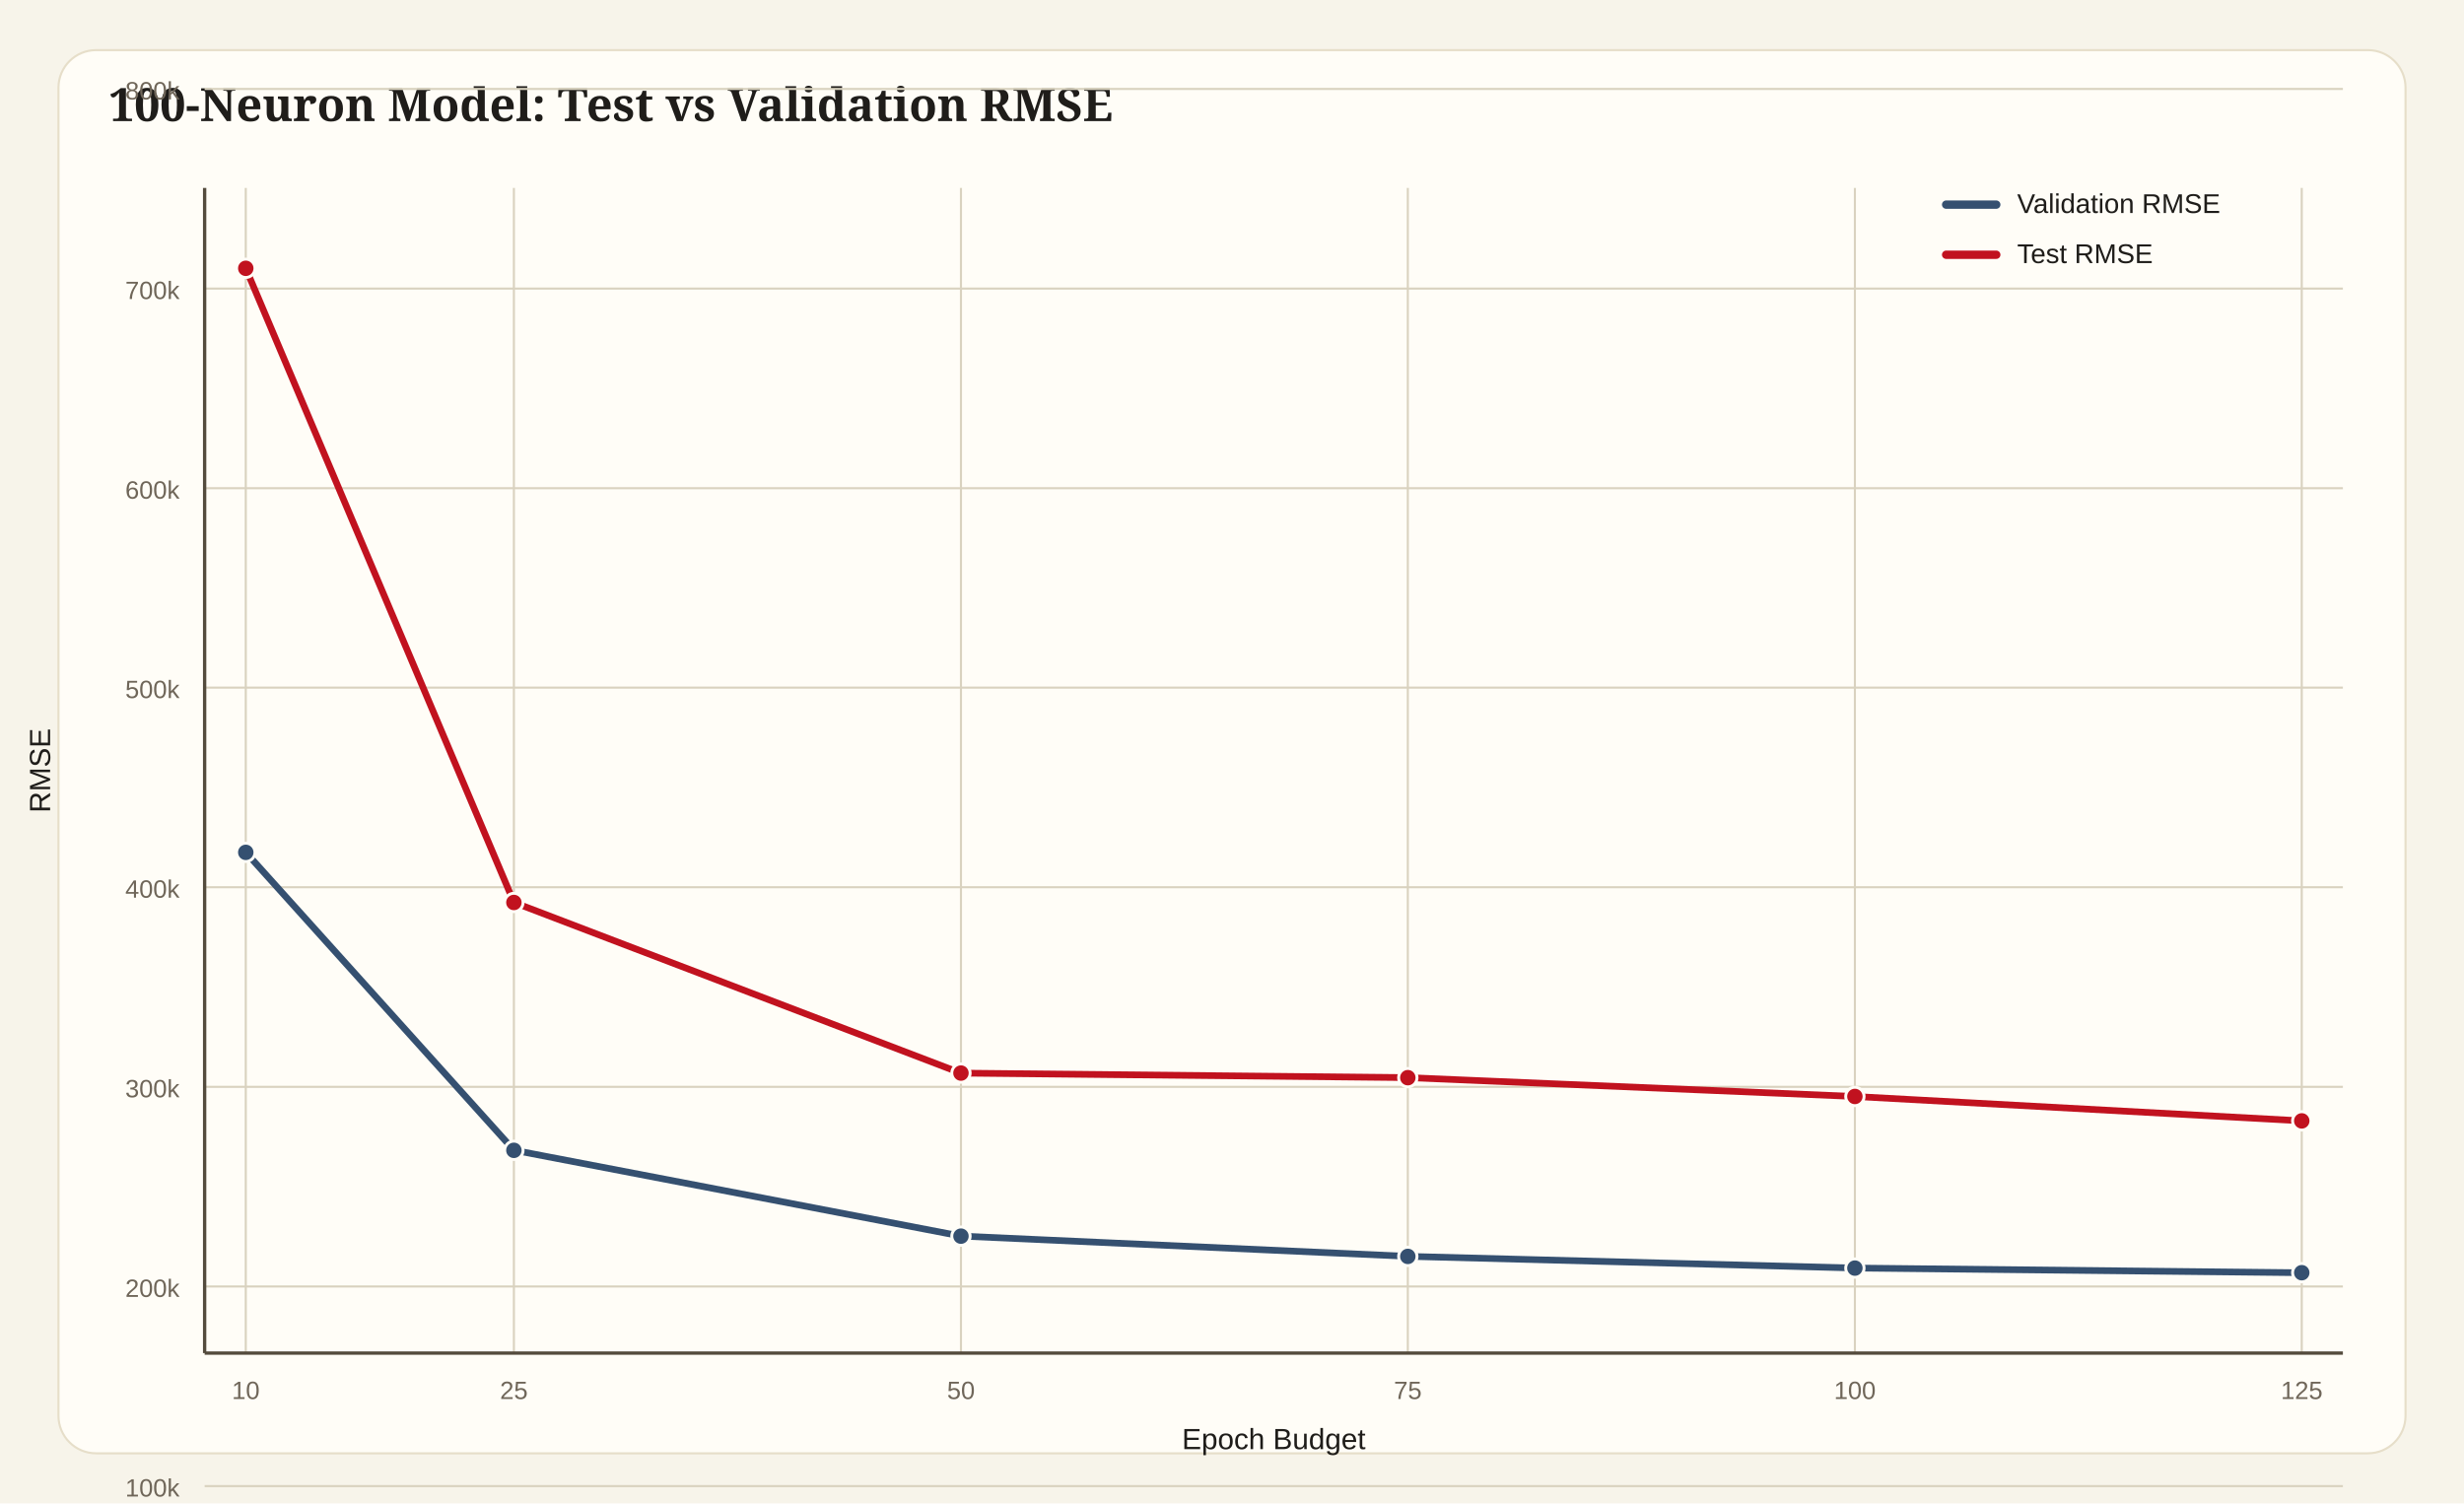
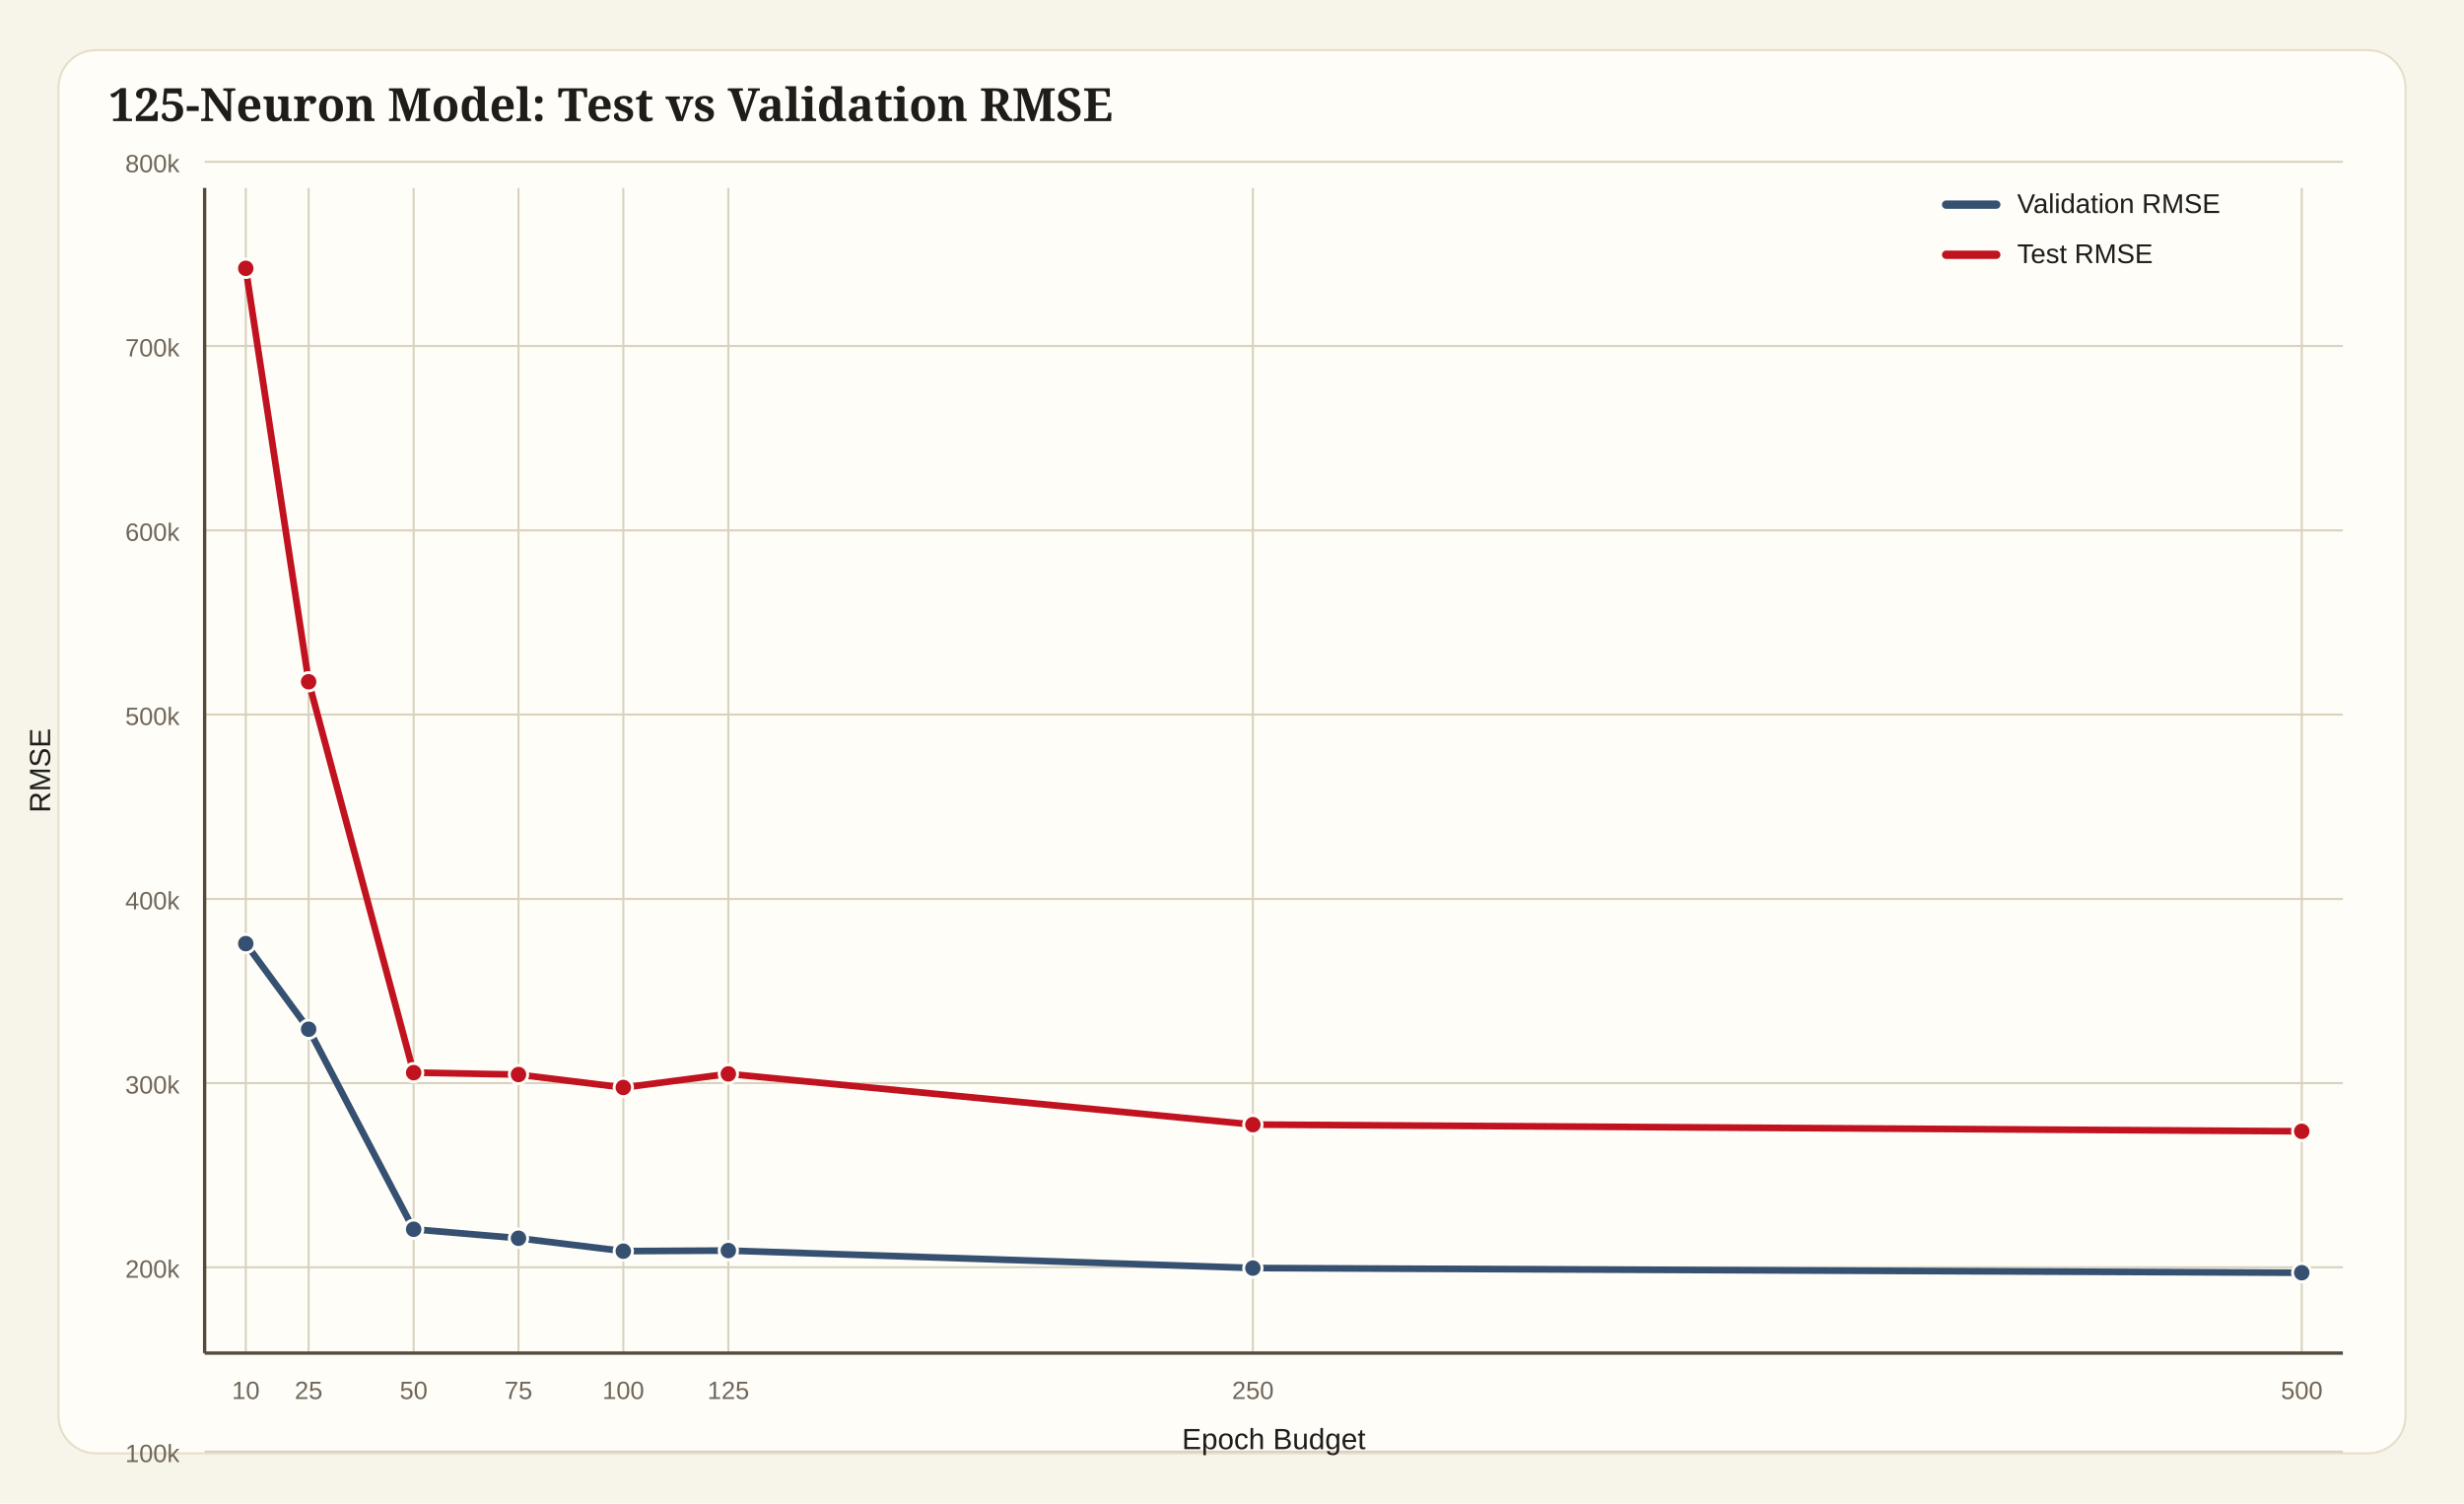
- <svg xmlns="http://www.w3.org/2000/svg" width="1180" height="720" viewBox="0 0 1180 720" role="img" aria-label="100-Neuron Model: Test vs Validation RMSE">
+ <svg xmlns="http://www.w3.org/2000/svg" width="1180" height="720" viewBox="0 0 1180 720" role="img" aria-label="125-Neuron Model: Test vs Validation RMSE">
  <rect width="1180" height="720" fill="#f7f4ea" />
  <rect x="28.0" y="24.0" width="1124.0" height="672.0" rx="18" fill="#fffdf7" stroke="#e6dec9" />
-   <text x="52.0" y="58.0" fill="#1f1d1a" font-size="22" font-weight="700" font-family="Georgia, serif">100-Neuron Model: Test vs Validation RMSE</text>
-   <line x1="98.0" y1="711.7" x2="1122.0" y2="711.7" stroke="#d9d2bf" stroke-width="1" />
-   <text x="86.0" y="716.7" text-anchor="end" fill="#6f6659" font-size="12" font-family="Trebuchet MS, Arial, sans-serif">100k</text>
-   <line x1="98.0" y1="616.1" x2="1122.0" y2="616.1" stroke="#d9d2bf" stroke-width="1" />
-   <text x="86.0" y="621.1" text-anchor="end" fill="#6f6659" font-size="12" font-family="Trebuchet MS, Arial, sans-serif">200k</text>
-   <line x1="98.0" y1="520.5" x2="1122.0" y2="520.5" stroke="#d9d2bf" stroke-width="1" />
-   <text x="86.0" y="525.5" text-anchor="end" fill="#6f6659" font-size="12" font-family="Trebuchet MS, Arial, sans-serif">300k</text>
-   <line x1="98.0" y1="424.9" x2="1122.0" y2="424.9" stroke="#d9d2bf" stroke-width="1" />
-   <text x="86.0" y="429.9" text-anchor="end" fill="#6f6659" font-size="12" font-family="Trebuchet MS, Arial, sans-serif">400k</text>
-   <line x1="98.0" y1="329.3" x2="1122.0" y2="329.3" stroke="#d9d2bf" stroke-width="1" />
-   <text x="86.0" y="334.3" text-anchor="end" fill="#6f6659" font-size="12" font-family="Trebuchet MS, Arial, sans-serif">500k</text>
-   <line x1="98.0" y1="233.8" x2="1122.0" y2="233.8" stroke="#d9d2bf" stroke-width="1" />
-   <text x="86.0" y="238.8" text-anchor="end" fill="#6f6659" font-size="12" font-family="Trebuchet MS, Arial, sans-serif">600k</text>
-   <line x1="98.0" y1="138.2" x2="1122.0" y2="138.2" stroke="#d9d2bf" stroke-width="1" />
-   <text x="86.0" y="143.2" text-anchor="end" fill="#6f6659" font-size="12" font-family="Trebuchet MS, Arial, sans-serif">700k</text>
-   <line x1="98.0" y1="42.6" x2="1122.0" y2="42.6" stroke="#d9d2bf" stroke-width="1" />
-   <text x="86.0" y="47.6" text-anchor="end" fill="#6f6659" font-size="12" font-family="Trebuchet MS, Arial, sans-serif">800k</text>
+   <text x="52.0" y="58.0" fill="#1f1d1a" font-size="22" font-weight="700" font-family="Georgia, serif">125-Neuron Model: Test vs Validation RMSE</text>
+   <line x1="98.0" y1="695.2" x2="1122.0" y2="695.2" stroke="#d9d2bf" stroke-width="1" />
+   <text x="86.0" y="700.2" text-anchor="end" fill="#6f6659" font-size="12" font-family="Trebuchet MS, Arial, sans-serif">100k</text>
+   <line x1="98.0" y1="606.9" x2="1122.0" y2="606.9" stroke="#d9d2bf" stroke-width="1" />
+   <text x="86.0" y="611.9" text-anchor="end" fill="#6f6659" font-size="12" font-family="Trebuchet MS, Arial, sans-serif">200k</text>
+   <line x1="98.0" y1="518.7" x2="1122.0" y2="518.7" stroke="#d9d2bf" stroke-width="1" />
+   <text x="86.0" y="523.7" text-anchor="end" fill="#6f6659" font-size="12" font-family="Trebuchet MS, Arial, sans-serif">300k</text>
+   <line x1="98.0" y1="430.5" x2="1122.0" y2="430.5" stroke="#d9d2bf" stroke-width="1" />
+   <text x="86.0" y="435.5" text-anchor="end" fill="#6f6659" font-size="12" font-family="Trebuchet MS, Arial, sans-serif">400k</text>
+   <line x1="98.0" y1="342.2" x2="1122.0" y2="342.2" stroke="#d9d2bf" stroke-width="1" />
+   <text x="86.0" y="347.2" text-anchor="end" fill="#6f6659" font-size="12" font-family="Trebuchet MS, Arial, sans-serif">500k</text>
+   <line x1="98.0" y1="254.0" x2="1122.0" y2="254.0" stroke="#d9d2bf" stroke-width="1" />
+   <text x="86.0" y="259.0" text-anchor="end" fill="#6f6659" font-size="12" font-family="Trebuchet MS, Arial, sans-serif">600k</text>
+   <line x1="98.0" y1="165.7" x2="1122.0" y2="165.7" stroke="#d9d2bf" stroke-width="1" />
+   <text x="86.0" y="170.7" text-anchor="end" fill="#6f6659" font-size="12" font-family="Trebuchet MS, Arial, sans-serif">700k</text>
+   <line x1="98.0" y1="77.5" x2="1122.0" y2="77.5" stroke="#d9d2bf" stroke-width="1" />
+   <text x="86.0" y="82.5" text-anchor="end" fill="#6f6659" font-size="12" font-family="Trebuchet MS, Arial, sans-serif">800k</text>
  <line x1="117.7" y1="90.0" x2="117.7" y2="648.0" stroke="#d9d2bf" stroke-width="1" />
  <text x="117.7" y="670.0" text-anchor="middle" fill="#6f6659" font-size="12" font-family="Trebuchet MS, Arial, sans-serif">10</text>
-   <line x1="246.1" y1="90.0" x2="246.1" y2="648.0" stroke="#d9d2bf" stroke-width="1" />
-   <text x="246.1" y="670.0" text-anchor="middle" fill="#6f6659" font-size="12" font-family="Trebuchet MS, Arial, sans-serif">25</text>
-   <line x1="460.2" y1="90.0" x2="460.2" y2="648.0" stroke="#d9d2bf" stroke-width="1" />
-   <text x="460.2" y="670.0" text-anchor="middle" fill="#6f6659" font-size="12" font-family="Trebuchet MS, Arial, sans-serif">50</text>
-   <line x1="674.2" y1="90.0" x2="674.2" y2="648.0" stroke="#d9d2bf" stroke-width="1" />
-   <text x="674.2" y="670.0" text-anchor="middle" fill="#6f6659" font-size="12" font-family="Trebuchet MS, Arial, sans-serif">75</text>
-   <line x1="888.3" y1="90.0" x2="888.3" y2="648.0" stroke="#d9d2bf" stroke-width="1" />
-   <text x="888.3" y="670.0" text-anchor="middle" fill="#6f6659" font-size="12" font-family="Trebuchet MS, Arial, sans-serif">100</text>
+   <line x1="147.8" y1="90.0" x2="147.8" y2="648.0" stroke="#d9d2bf" stroke-width="1" />
+   <text x="147.8" y="670.0" text-anchor="middle" fill="#6f6659" font-size="12" font-family="Trebuchet MS, Arial, sans-serif">25</text>
+   <line x1="198.1" y1="90.0" x2="198.1" y2="648.0" stroke="#d9d2bf" stroke-width="1" />
+   <text x="198.1" y="670.0" text-anchor="middle" fill="#6f6659" font-size="12" font-family="Trebuchet MS, Arial, sans-serif">50</text>
+   <line x1="248.3" y1="90.0" x2="248.3" y2="648.0" stroke="#d9d2bf" stroke-width="1" />
+   <text x="248.3" y="670.0" text-anchor="middle" fill="#6f6659" font-size="12" font-family="Trebuchet MS, Arial, sans-serif">75</text>
+   <line x1="298.5" y1="90.0" x2="298.5" y2="648.0" stroke="#d9d2bf" stroke-width="1" />
+   <text x="298.5" y="670.0" text-anchor="middle" fill="#6f6659" font-size="12" font-family="Trebuchet MS, Arial, sans-serif">100</text>
+   <line x1="348.8" y1="90.0" x2="348.8" y2="648.0" stroke="#d9d2bf" stroke-width="1" />
+   <text x="348.8" y="670.0" text-anchor="middle" fill="#6f6659" font-size="12" font-family="Trebuchet MS, Arial, sans-serif">125</text>
+   <line x1="600.0" y1="90.0" x2="600.0" y2="648.0" stroke="#d9d2bf" stroke-width="1" />
+   <text x="600.0" y="670.0" text-anchor="middle" fill="#6f6659" font-size="12" font-family="Trebuchet MS, Arial, sans-serif">250</text>
  <line x1="1102.3" y1="90.0" x2="1102.3" y2="648.0" stroke="#d9d2bf" stroke-width="1" />
-   <text x="1102.3" y="670.0" text-anchor="middle" fill="#6f6659" font-size="12" font-family="Trebuchet MS, Arial, sans-serif">125</text>
+   <text x="1102.3" y="670.0" text-anchor="middle" fill="#6f6659" font-size="12" font-family="Trebuchet MS, Arial, sans-serif">500</text>
  <line x1="98.0" y1="648.0" x2="1122.0" y2="648.0" stroke="#544b3d" stroke-width="1.6" />
  <line x1="98.0" y1="90.0" x2="98.0" y2="648.0" stroke="#544b3d" stroke-width="1.6" />
-   <path d="M 117.69 408.16 L 246.12 550.85 L 460.17 591.96 L 674.21 601.67 L 888.26 607.27 L 1102.31 609.52" fill="none" stroke="#355070" stroke-width="3.2" stroke-linecap="round" stroke-linejoin="round" />
-   <circle cx="117.7" cy="408.2" r="4.4" fill="#355070" stroke="#fffdf7" stroke-width="1.4" />
-   <circle cx="246.1" cy="550.9" r="4.4" fill="#355070" stroke="#fffdf7" stroke-width="1.4" />
-   <circle cx="460.2" cy="592.0" r="4.4" fill="#355070" stroke="#fffdf7" stroke-width="1.4" />
-   <circle cx="674.2" cy="601.7" r="4.4" fill="#355070" stroke="#fffdf7" stroke-width="1.4" />
-   <circle cx="888.3" cy="607.3" r="4.4" fill="#355070" stroke="#fffdf7" stroke-width="1.4" />
+   <path d="M 117.69 451.88 L 147.83 492.89 L 198.07 588.71 L 248.30 592.98 L 298.54 599.16 L 348.78 598.90 L 599.95 607.26 L 1102.31 609.52" fill="none" stroke="#355070" stroke-width="3.2" stroke-linecap="round" stroke-linejoin="round" />
+   <circle cx="117.7" cy="451.9" r="4.4" fill="#355070" stroke="#fffdf7" stroke-width="1.4" />
+   <circle cx="147.8" cy="492.9" r="4.4" fill="#355070" stroke="#fffdf7" stroke-width="1.4" />
+   <circle cx="198.1" cy="588.7" r="4.4" fill="#355070" stroke="#fffdf7" stroke-width="1.4" />
+   <circle cx="248.3" cy="593.0" r="4.4" fill="#355070" stroke="#fffdf7" stroke-width="1.4" />
+   <circle cx="298.5" cy="599.2" r="4.4" fill="#355070" stroke="#fffdf7" stroke-width="1.4" />
+   <circle cx="348.8" cy="598.9" r="4.4" fill="#355070" stroke="#fffdf7" stroke-width="1.4" />
+   <circle cx="600.0" cy="607.3" r="4.4" fill="#355070" stroke="#fffdf7" stroke-width="1.4" />
  <circle cx="1102.3" cy="609.5" r="4.4" fill="#355070" stroke="#fffdf7" stroke-width="1.4" />
-   <path d="M 117.69 128.48 L 246.12 432.17 L 460.17 513.92 L 674.21 516.08 L 888.26 525.11 L 1102.31 536.78" fill="none" stroke="#c1121f" stroke-width="3.2" stroke-linecap="round" stroke-linejoin="round" />
+   <path d="M 117.69 128.48 L 147.83 326.52 L 198.07 513.66 L 248.30 514.63 L 298.54 520.82 L 348.78 514.29 L 599.95 538.56 L 1102.31 541.78" fill="none" stroke="#c1121f" stroke-width="3.2" stroke-linecap="round" stroke-linejoin="round" />
  <circle cx="117.7" cy="128.5" r="4.4" fill="#c1121f" stroke="#fffdf7" stroke-width="1.4" />
-   <circle cx="246.1" cy="432.2" r="4.4" fill="#c1121f" stroke="#fffdf7" stroke-width="1.4" />
-   <circle cx="460.2" cy="513.9" r="4.4" fill="#c1121f" stroke="#fffdf7" stroke-width="1.4" />
-   <circle cx="674.2" cy="516.1" r="4.4" fill="#c1121f" stroke="#fffdf7" stroke-width="1.4" />
-   <circle cx="888.3" cy="525.1" r="4.4" fill="#c1121f" stroke="#fffdf7" stroke-width="1.4" />
-   <circle cx="1102.3" cy="536.8" r="4.4" fill="#c1121f" stroke="#fffdf7" stroke-width="1.4" />
+   <circle cx="147.8" cy="326.5" r="4.4" fill="#c1121f" stroke="#fffdf7" stroke-width="1.4" />
+   <circle cx="198.1" cy="513.7" r="4.4" fill="#c1121f" stroke="#fffdf7" stroke-width="1.4" />
+   <circle cx="248.3" cy="514.6" r="4.4" fill="#c1121f" stroke="#fffdf7" stroke-width="1.4" />
+   <circle cx="298.5" cy="520.8" r="4.4" fill="#c1121f" stroke="#fffdf7" stroke-width="1.4" />
+   <circle cx="348.8" cy="514.3" r="4.4" fill="#c1121f" stroke="#fffdf7" stroke-width="1.4" />
+   <circle cx="600.0" cy="538.6" r="4.4" fill="#c1121f" stroke="#fffdf7" stroke-width="1.4" />
+   <circle cx="1102.3" cy="541.8" r="4.4" fill="#c1121f" stroke="#fffdf7" stroke-width="1.4" />
  <line x1="932.0" y1="98.0" x2="956.0" y2="98.0" stroke="#355070" stroke-width="4" stroke-linecap="round" />
  <text x="966.0" y="102.0" fill="#1f1d1a" font-size="13" font-family="Trebuchet MS, Arial, sans-serif">Validation RMSE</text>
  <line x1="932.0" y1="122.0" x2="956.0" y2="122.0" stroke="#c1121f" stroke-width="4" stroke-linecap="round" />
  <text x="966.0" y="126.0" fill="#1f1d1a" font-size="13" font-family="Trebuchet MS, Arial, sans-serif">Test RMSE</text>
  <text x="610.0" y="694.0" text-anchor="middle" fill="#1f1d1a" font-size="14" font-family="Trebuchet MS, Arial, sans-serif">Epoch Budget</text>
  <text x="24" y="369.0" transform="rotate(-90 24 369.0)" text-anchor="middle" fill="#1f1d1a" font-size="14" font-family="Trebuchet MS, Arial, sans-serif">RMSE</text>
</svg>
